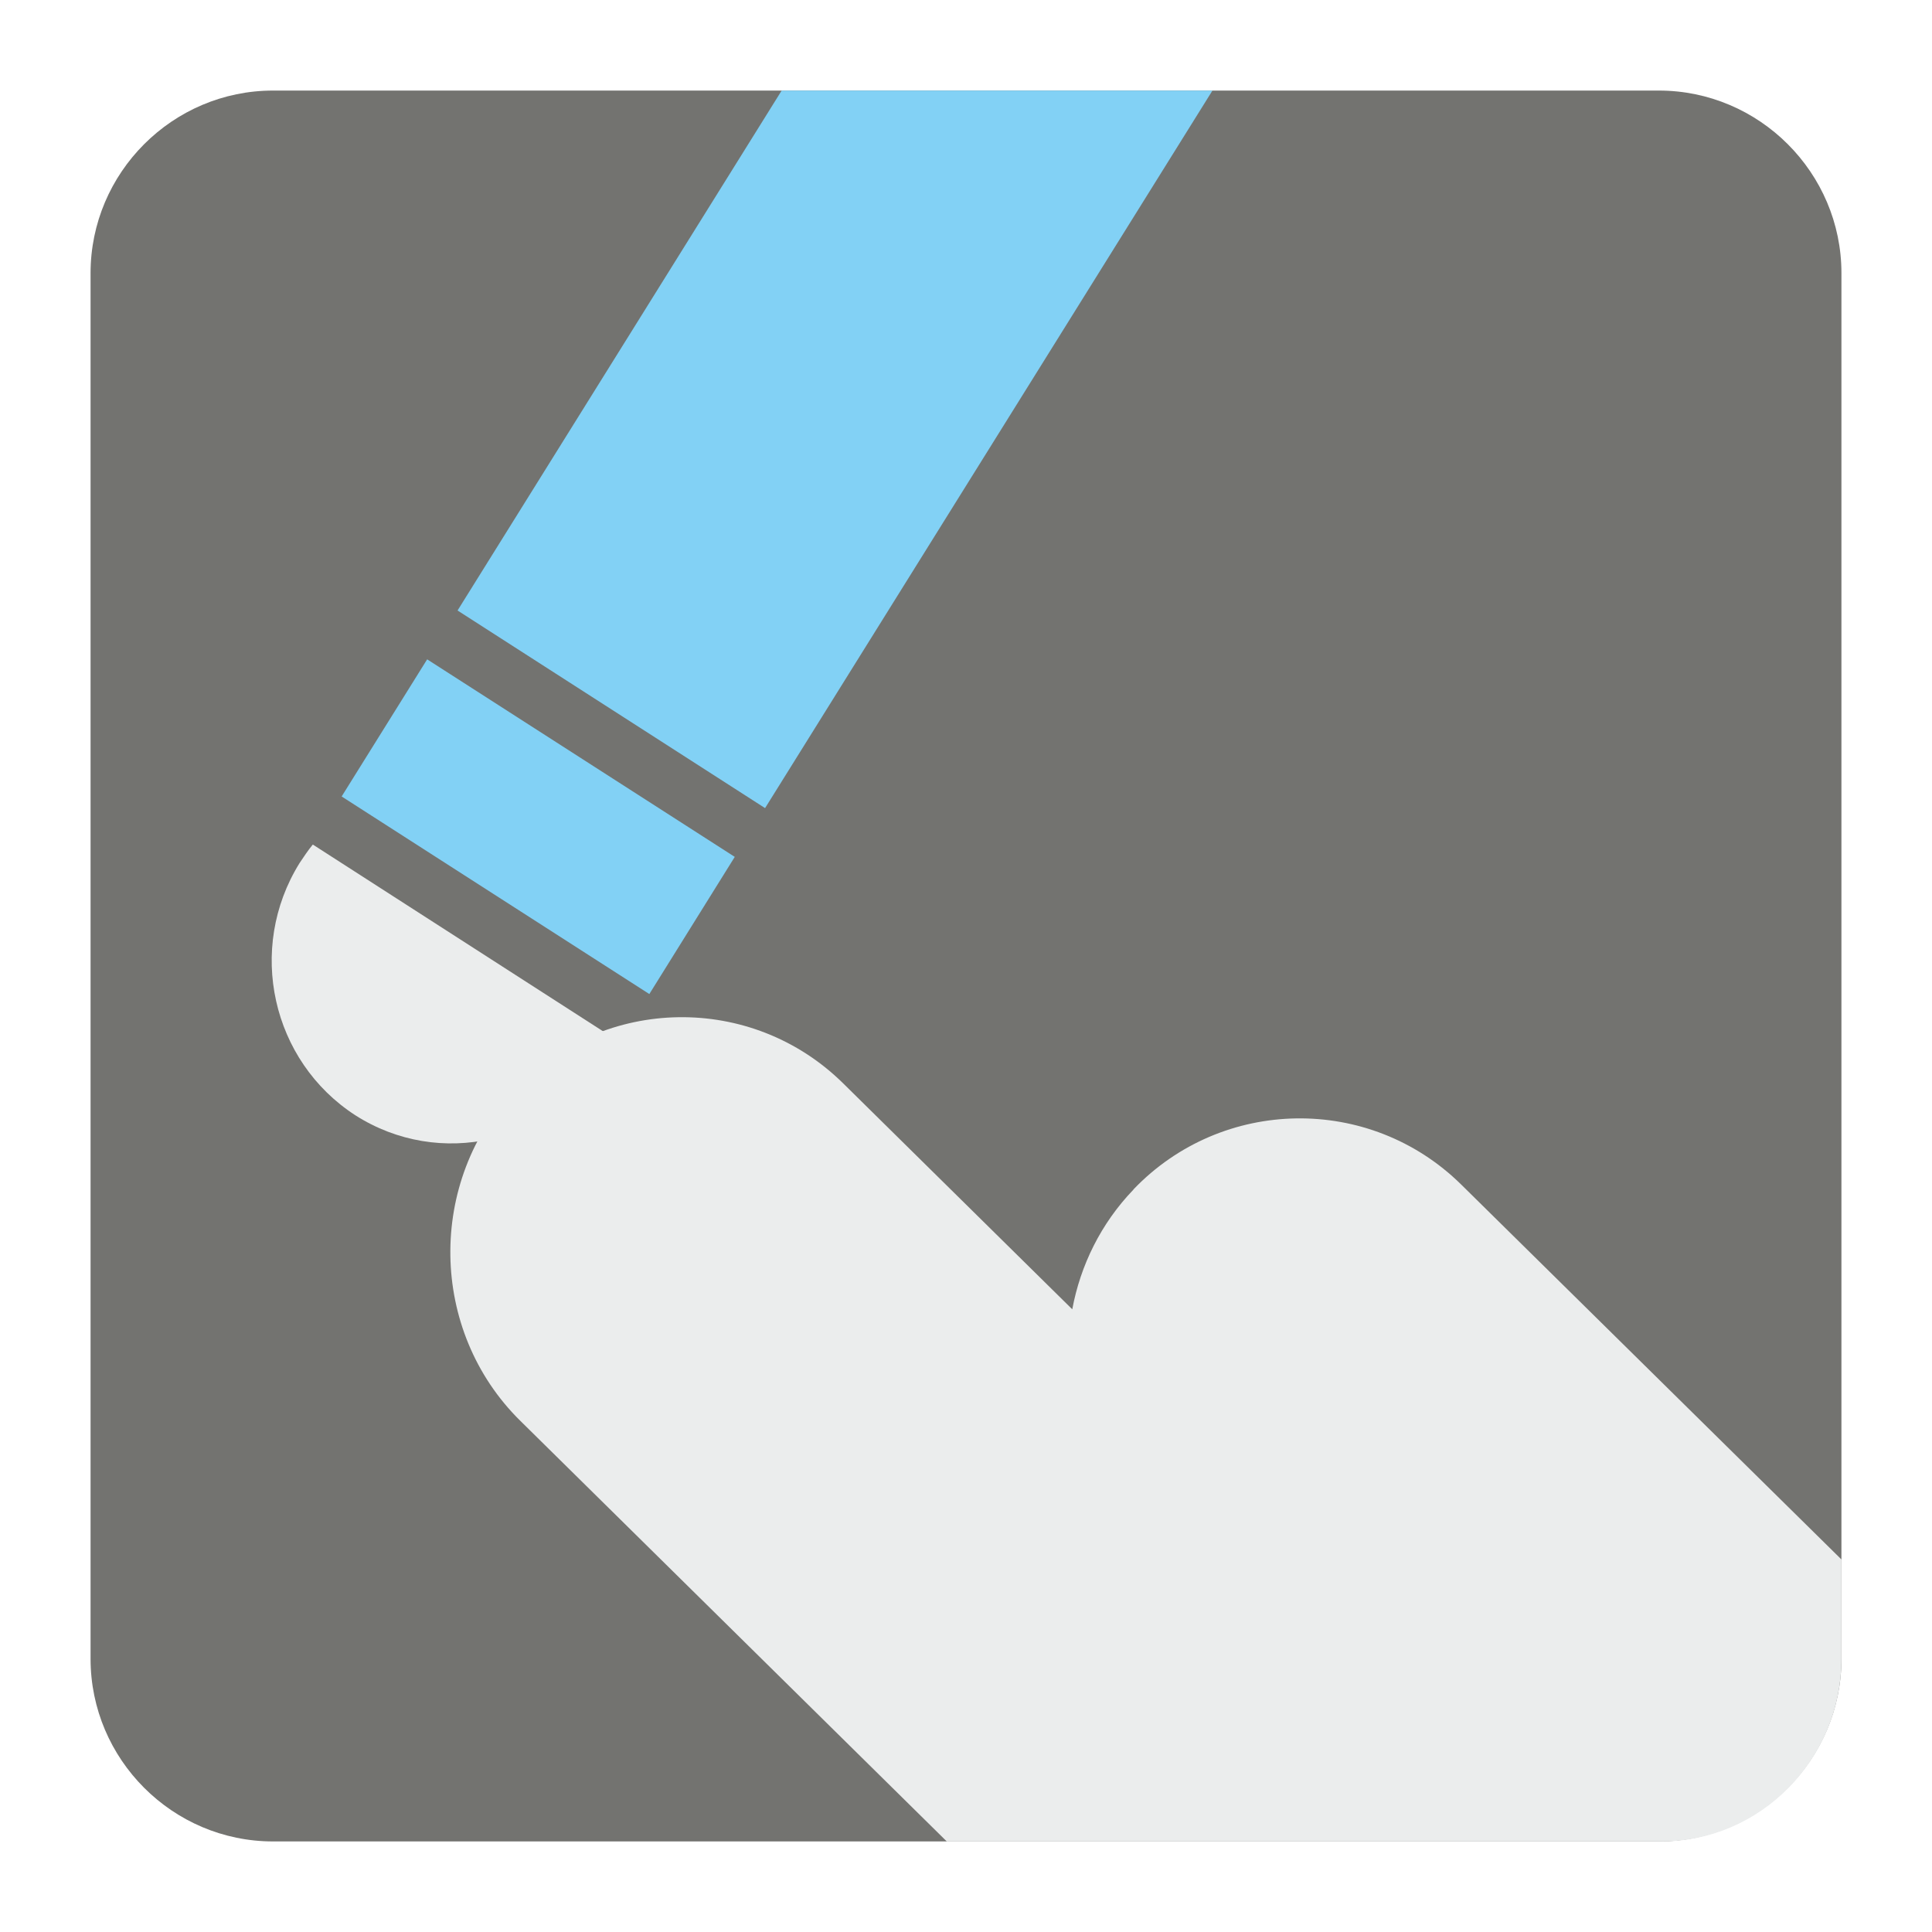
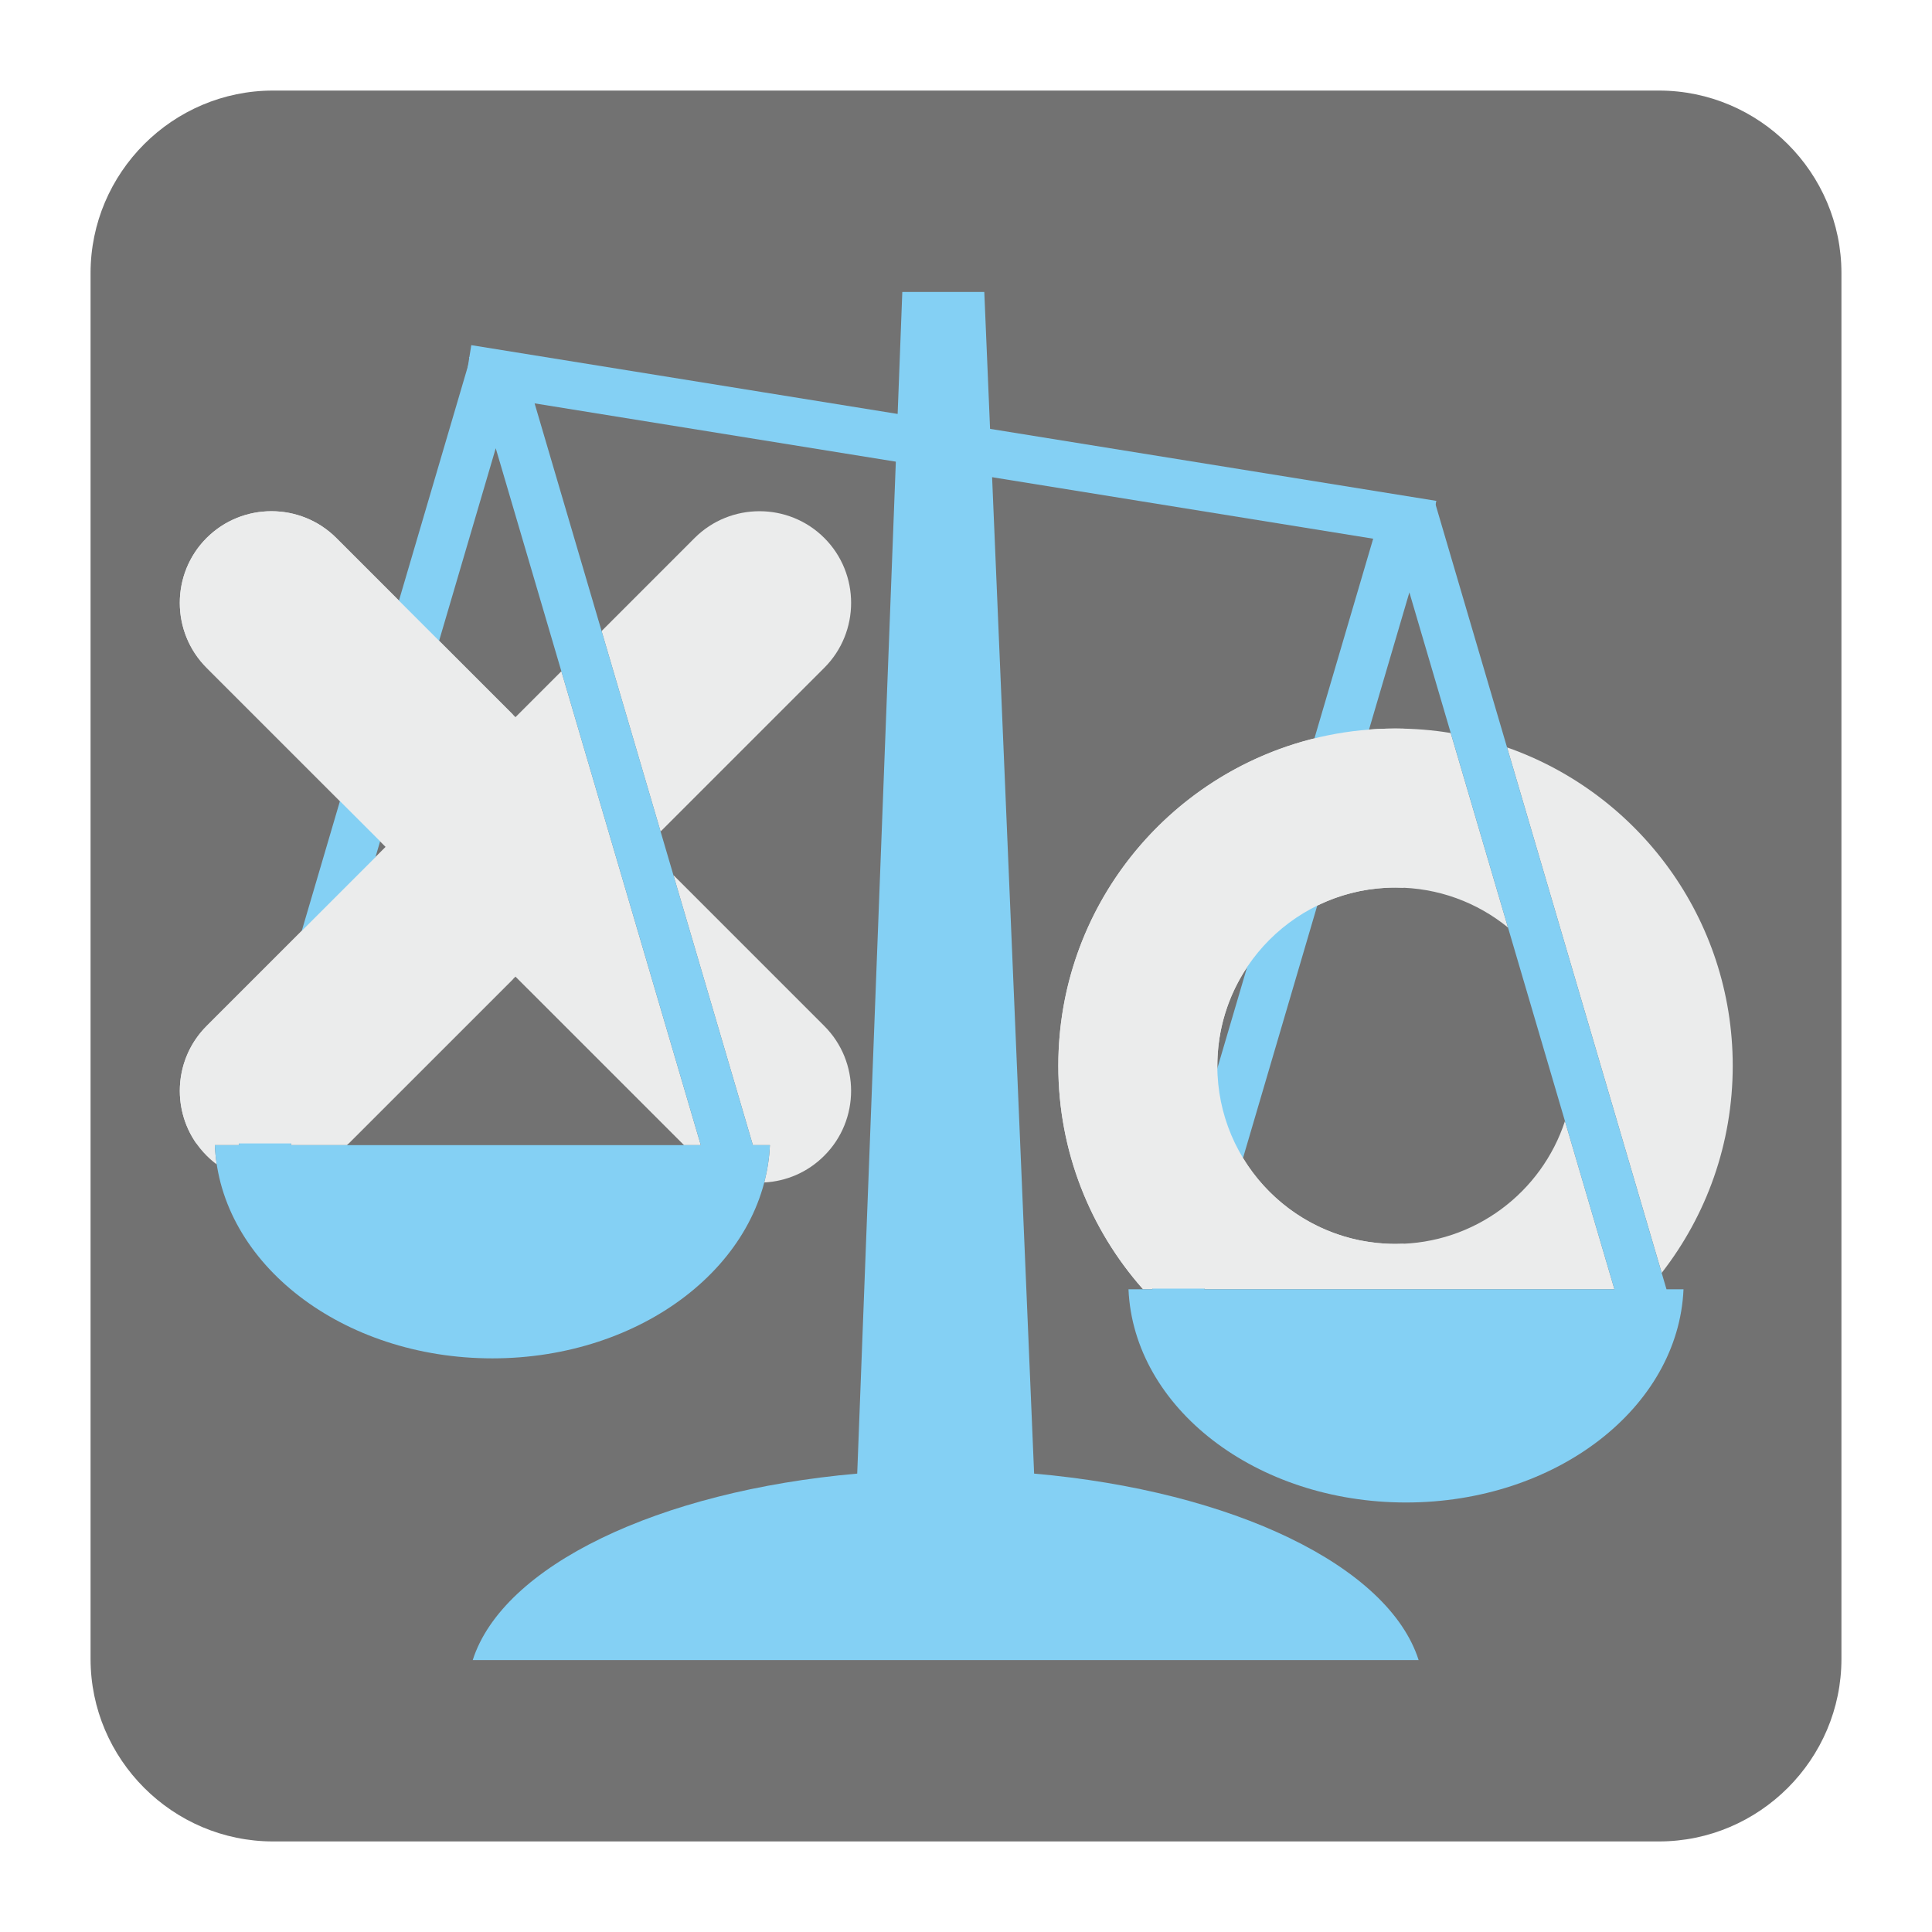
<svg xmlns="http://www.w3.org/2000/svg" version="1.1" x="0px" y="0px" width="128" height="128" viewBox="0, 0, 128, 128">
  <g id="Background">
    <rect x="0" y="0" width="128" height="128" fill="#000000" fill-opacity="0" />
  </g>
  <g id="Background">
-     <path d="M18.092,6 L109.903,6 C116.552,6 122,11.441 122,18.096 L122,109.902 C122,116.559 116.552,122 109.903,122 L18.092,122 C11.436,122 6,116.559 6,109.902 L6,18.096 C6,11.441 11.436,6 18.092,6" fill="#737370" />
-     <path d="M34.155,72.093 L34.168,72.093 C40.04,65.96 49.809,65.796 55.871,71.784 L71.041,86.745 C71.578,83.846 72.934,81.057 75.096,78.813 L75.096,78.801 C80.974,72.664 90.737,72.503 96.805,78.476 L122,103.318 L122,109.902 C122,116.559 116.635,122 110.083,122 L62.726,122 L34.472,94.133 C28.417,88.172 28.275,78.256 34.155,72.093" fill="#EBEDED" />
-     <path d="M40.706,68.809 C40.498,69.244 40.254,69.701 39.986,70.123 C36.468,75.777 29.106,77.438 23.545,73.892 C17.99,70.297 16.328,62.848 19.846,57.182 C20.119,56.772 20.406,56.341 20.724,55.953 z" fill="#EBEDED" />
-     <path d="M22.635,52.768 L43.02,65.858 L48.68,56.771 L28.3,43.683 z" fill="#82D1F5" />
-     <path d="M80.328,6 L50.688,53.539 L30.314,40.447 L51.787,6 z" fill="#82D1F5" />
+     <path d="M18.093,6 L109.907,6 C116.561,6 122,11.439 122,18.093 L122,109.907 C122,116.561 116.561,122 109.907,122 L18.093,122 C11.439,122 6,116.561 6,109.907 L6,18.093 C6,11.439 11.439,6 18.093,6" fill="#727272" />
+     <path d="M59.78,19.345 L65.212,19.345 L68.513,97.63 C81.693,98.787 91.996,103.746 93.988,109.984 L31.32,109.984 C33.312,103.746 43.613,98.787 56.793,97.63 z" fill="#84D0F4" />
+     <path d="M95.151,33.183 L94.653,36.284 L30.726,25.967 L31.224,22.867 z" fill="#84D0F4" />
+     <path d="M54.615,35.644 L54.615,35.644 C56.98,38.01 56.98,41.873 54.615,44.24 L43.764,55.091 L39.856,41.81 L46.02,35.644 C48.387,33.278 52.25,33.278 54.615,35.644 z M44.613,57.976 L54.61,67.973 C56.98,70.34 56.98,74.203 54.61,76.568 L54.61,76.568 C53.51,77.674 52.081,78.268 50.633,78.341 C50.839,77.537 50.971,76.715 51.008,75.869 L49.88,75.869 z M45.318,75.869 L34.151,64.704 L22.984,75.869 L19.263,75.869 L24.876,56.789 L25.556,56.109 L25.187,55.738 L29.09,42.453 L34.151,47.514 L37.193,44.472 L46.431,75.869 z M14.363,77.148 C14.13,76.974 13.906,76.783 13.691,76.568 L13.691,76.568 C11.321,74.203 11.321,70.34 13.691,67.973 L19.994,61.67 L15.815,75.869 L14.234,75.869 C14.254,76.299 14.294,76.728 14.363,77.148 z M22.524,53.077 L13.687,44.24 C11.321,41.873 11.321,38.01 13.687,35.644 L13.687,35.644 C16.052,33.278 19.917,33.278 22.282,35.644 L26.429,39.791 z" fill="#EBECEC" />
+     <path d="M92.457,48.267 C93.704,48.267 94.924,48.367 96.116,48.564 L99.91,61.451 C97.878,59.793 95.285,58.803 92.457,58.803 C90.593,58.803 88.835,59.233 87.269,60 L90.704,48.335 C91.284,48.29 91.867,48.267 92.457,48.267 z M99.846,49.518 C108.55,52.569 114.798,60.858 114.798,70.609 C114.798,75.784 113.041,80.546 110.091,84.332 z M75.734,85.42 C72.239,81.477 70.116,76.29 70.116,70.609 C70.116,60.119 77.34,51.327 87.086,48.92 L82.629,64.069 C81.377,65.941 80.651,68.189 80.651,70.609 L80.656,70.773 L76.344,85.42 z M103.683,74.271 C102.143,78.993 97.7,82.413 92.457,82.413 C88.173,82.413 84.419,80.13 82.351,76.72 L79.794,85.42 L106.962,85.42 z" fill="#EBECEC" />
+     <path d="M79.794,85.42 L106.962,85.42 L93.375,39.247 z M111.537,85.42 C111.196,93.266 103.094,99.544 93.151,99.544 C83.209,99.544 75.107,93.266 74.765,85.42 L76.344,85.42 L91.653,33.392 L91.598,33.2 L95.156,33.2 L95.101,33.392 L110.41,85.42 z" fill="#84D0F4" />
+     <path d="M46.431,75.869 L32.844,29.698 L19.263,75.869 z M34.626,23.651 L34.571,23.843 L49.88,75.869 L51.008,75.869 C50.665,83.715 42.564,89.995 32.62,89.995 C22.678,89.995 14.578,83.715 14.234,75.869 L15.815,75.869 L31.124,23.843 L31.069,23.651 z" fill="#84D0F4" />
+     <path d="M92.457,48.268 L93,48.276 L93,58.817 L92.457,58.803 C85.935,58.803 80.651,64.087 80.651,70.609 C80.651,77.131 85.935,82.413 92.457,82.413 L93,82.401 L93,85.373 L75.692,85.373 C72.226,81.437 70.116,76.267 70.116,70.609 C70.116,58.269 80.118,48.268 92.457,48.268" fill="#EBECEC" />
+     <path d="M33.964,64.891 L23.099,75.756 L13.007,75.756 C11.349,73.39 11.576,70.084 13.691,67.973 L25.556,56.109 L13.687,44.24 C11.321,41.873 11.321,38.01 13.687,35.644 L13.687,35.644 C16.052,33.278 19.917,33.278 22.282,35.644 L33.964,47.327 z" fill="#EBECEC" />
  </g>
  <defs />
</svg>
